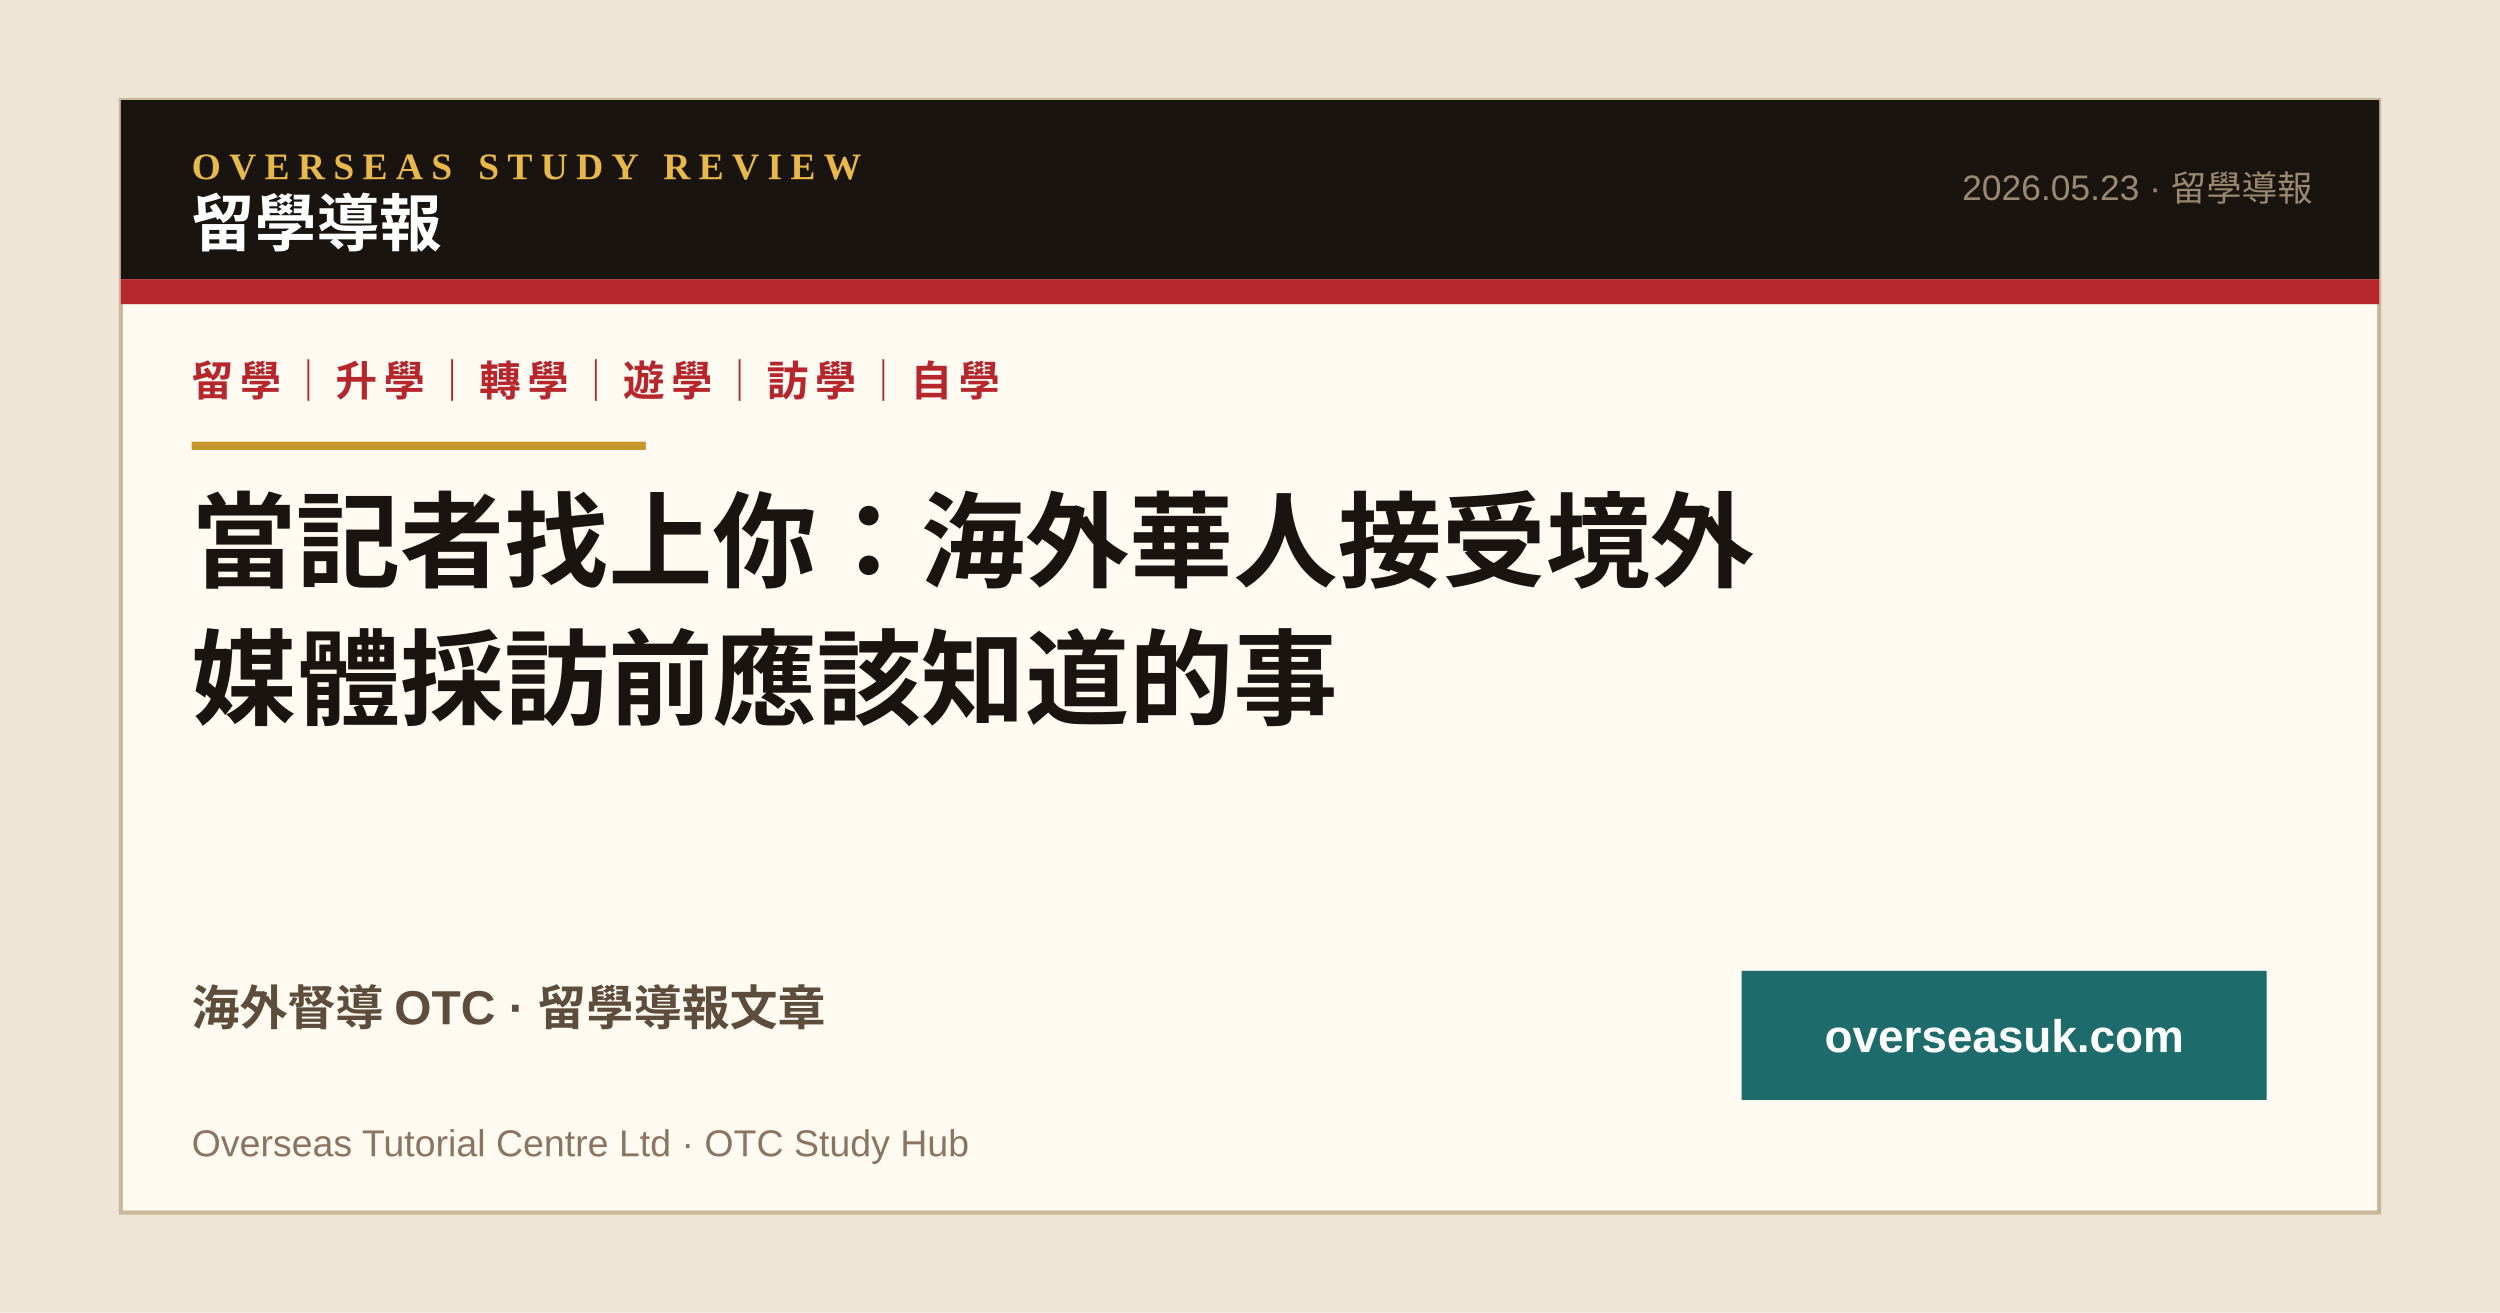
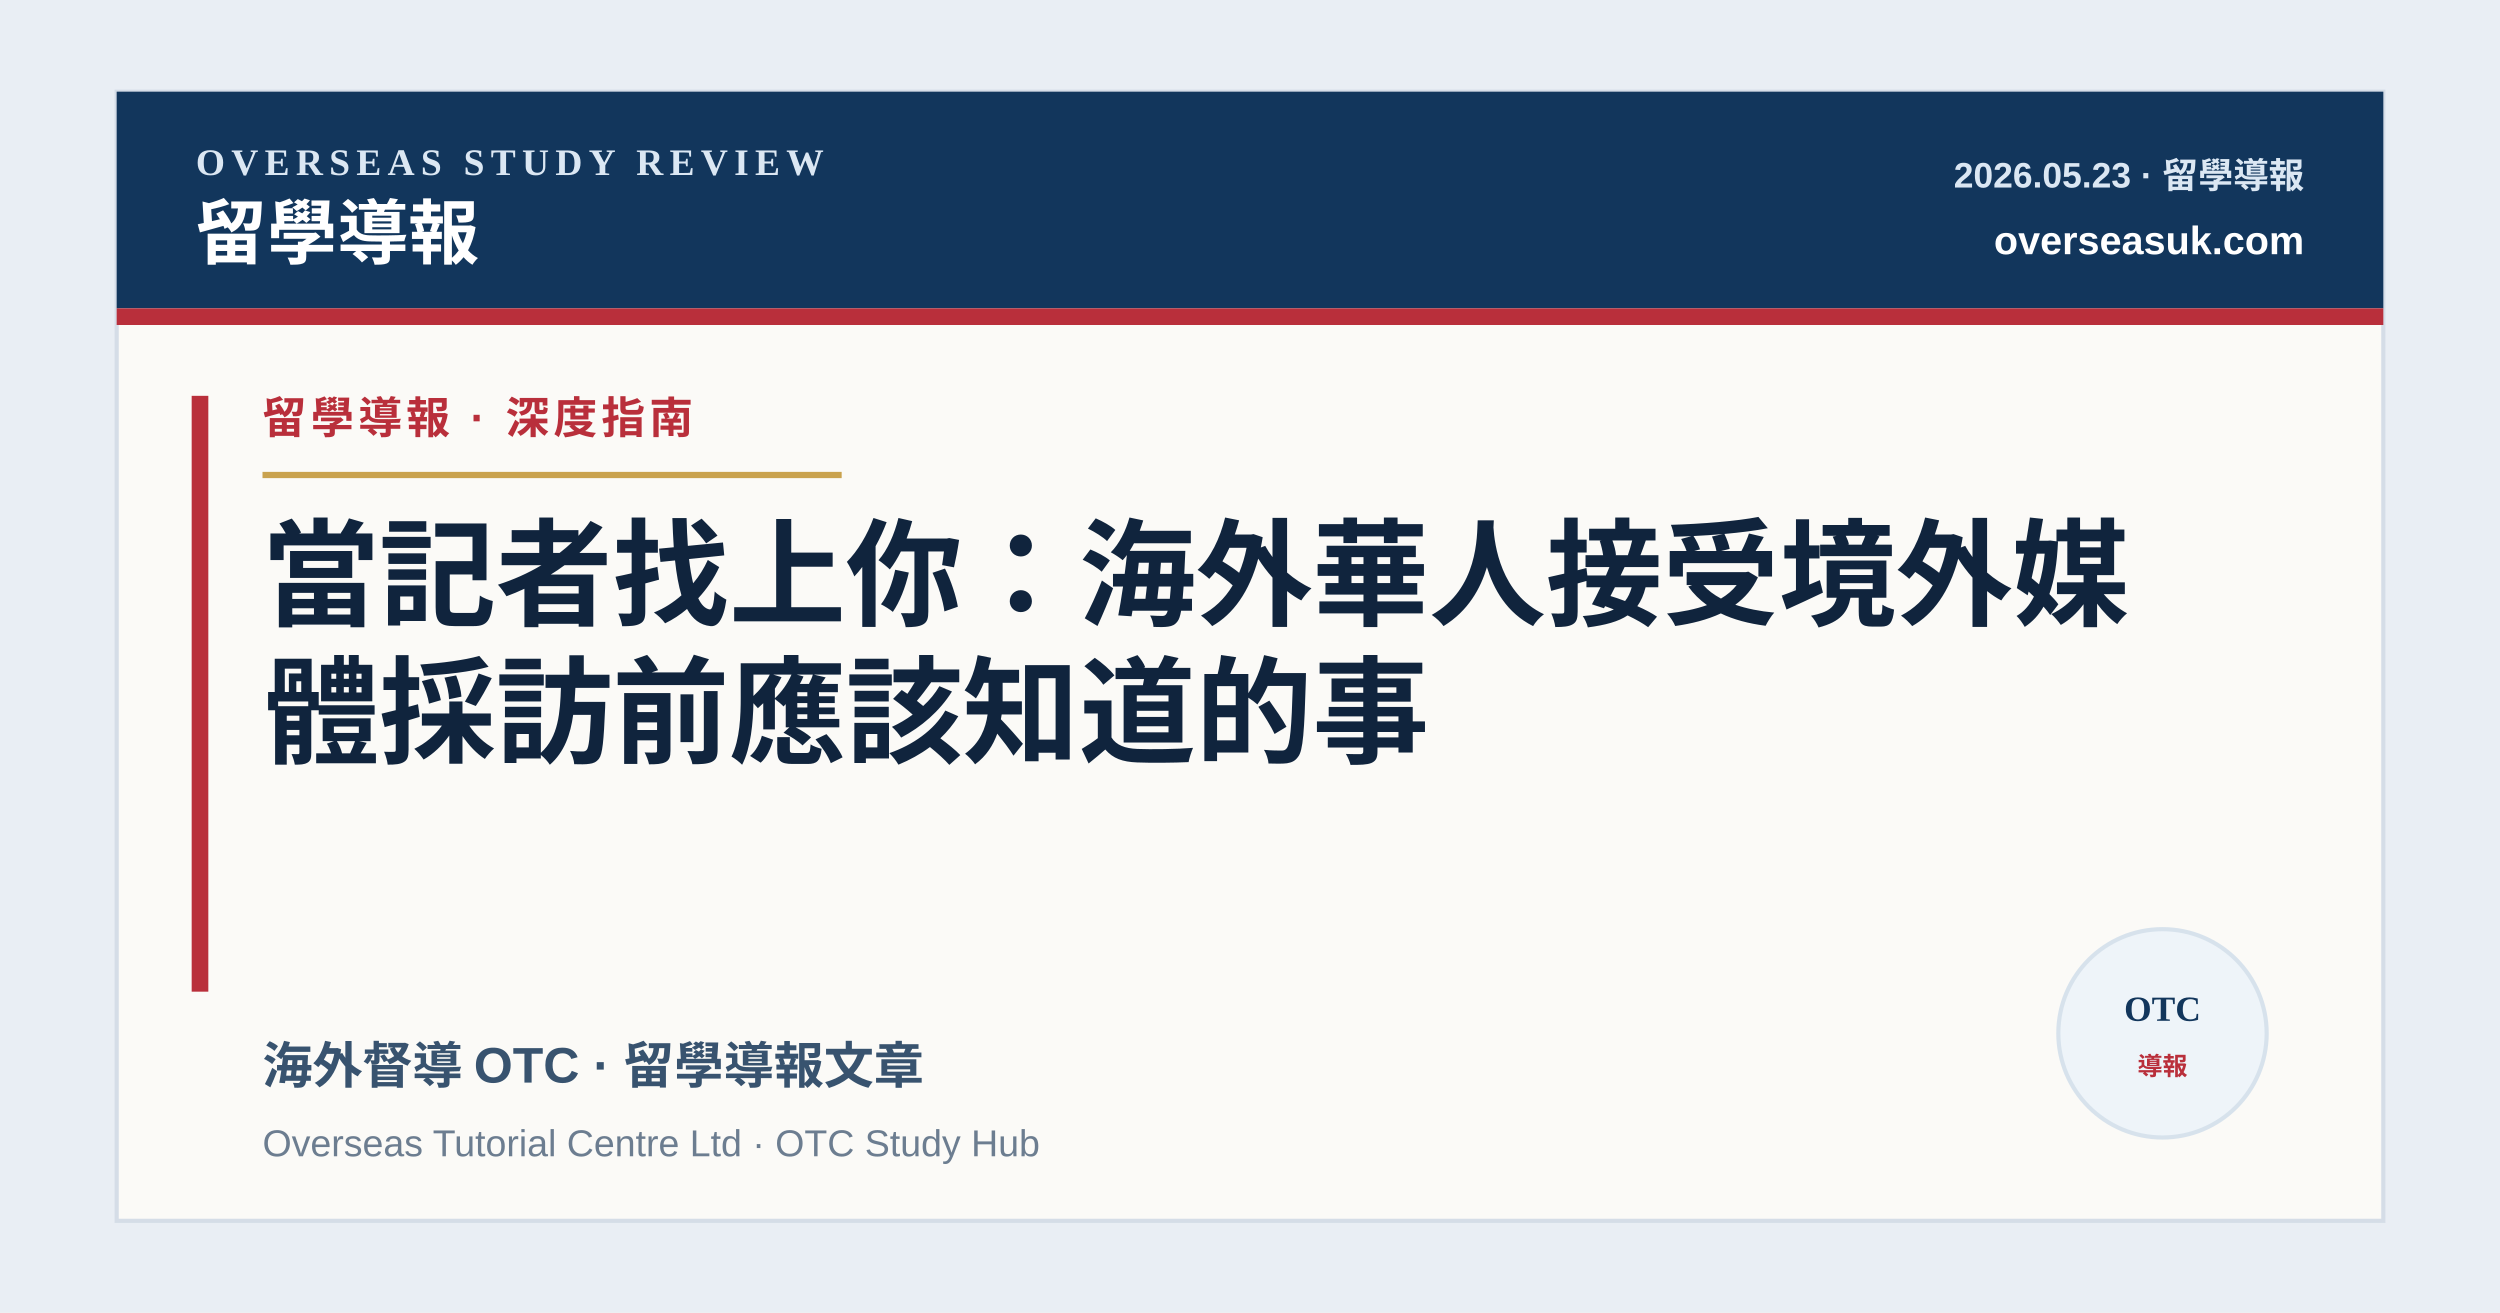
<svg xmlns="http://www.w3.org/2000/svg" width="1200" height="630" viewBox="0 0 1200 630">
-   <rect width="1200" height="630" fill="#efe5d6" />
-   <rect x="58" y="48" width="1084" height="534" fill="#fffaf2" stroke="#c8b89a" stroke-width="2" />
-   <rect x="58" y="48" width="1084" height="86" fill="#1a1410" />
-   <rect x="58" y="134" width="1084" height="12" fill="#b5272d" />
-   <text x="92" y="86" fill="#e8b84b" font-family="Georgia, 'Times New Roman', serif" font-size="18" font-weight="700" letter-spacing="4">OVERSEAS STUDY REVIEW</text>
-   <text x="92" y="118" fill="#ffffff" font-family="'Noto Serif TC', 'Songti TC', Georgia, serif" font-size="30" font-weight="800">留學導報</text>
-   <text x="1110" y="96" text-anchor="end" fill="#9a8870" font-family="Arial, sans-serif" font-size="17">2026.05.23 · 留學導報</text>
-   <text x="92" y="190" fill="#b5272d" font-family="Arial, sans-serif" font-size="20" font-weight="800" letter-spacing="3">留學｜升學｜轉學｜遊學｜訪學｜自學</text>
-   <line x1="92" y1="214" x2="310" y2="214" stroke="#c8952a" stroke-width="4" />
-   <text x="92" y="278" fill="#1a1410" font-family="'Noto Serif TC', 'Songti TC', Georgia, serif" font-size="50" font-weight="900">當記者找上你：海外華人接受境外</text>
-   <text x="92" y="344" fill="#1a1410" font-family="'Noto Serif TC', 'Songti TC', Georgia, serif" font-size="50" font-weight="900">媒體採訪前應該知道的事</text>
-   <text x="92" y="492" fill="#5d4d3c" font-family="'Noto Sans TC', Arial, sans-serif" font-size="23" font-weight="700">海外督導 OTC · 留學導報文章</text>
-   <rect x="836" y="466" width="252" height="62" fill="#1e6b6b" />
-   <text x="962" y="505" text-anchor="middle" fill="#ffffff" font-family="Arial, sans-serif" font-size="22" font-weight="800">overseasuk.com</text>
-   <text x="92" y="555" fill="#8b7560" font-family="Arial, sans-serif" font-size="18">Overseas Tutorial Centre Ltd · OTC Study Hub</text>
+   <rect width="1200" height="630" fill="#e9eef4" />
+   <rect x="56" y="44" width="1088" height="542" rx="0" fill="#fbfaf7" stroke="#d5dde7" stroke-width="2" />
+   <rect x="56" y="44" width="1088" height="104" fill="#12365c" />
+   <rect x="56" y="148" width="1088" height="8" fill="#b92f3b" />
+   <rect x="92" y="190" width="8" height="286" fill="#b92f3b" />
+   <text x="94" y="84" fill="#dbe7f3" font-family="Georgia, 'Times New Roman', serif" font-size="18" font-weight="700" letter-spacing="3">OVERSEAS STUDY REVIEW</text>
+   <text x="94" y="124" fill="#ffffff" font-family="'Noto Serif TC', 'Songti TC', Georgia, serif" font-size="34" font-weight="900">留學導報</text>
+   <text x="1106" y="90" text-anchor="end" fill="#dbe7f3" font-family="'Noto Sans TC', Arial, sans-serif" font-size="17" font-weight="700">2026.05.23 · 留學導報</text>
+   <text x="1106" y="122" text-anchor="end" fill="#ffffff" font-family="'Noto Sans TC', Arial, sans-serif" font-size="19" font-weight="800">overseasuk.com</text>
+   <text x="126" y="208" fill="#b92f3b" font-family="'Noto Sans TC', Arial, sans-serif" font-size="21" font-weight="900" letter-spacing="2">留學導報 · 深度指南</text>
+   <line x1="126" y1="228" x2="404" y2="228" stroke="#c9a24e" stroke-width="3" />
+   <text x="126" y="296" fill="#10243d" font-family="'Noto Serif TC', 'Songti TC', Georgia, serif" font-size="56" font-weight="900">當記者找上你：海外華人接受境外媒</text>
+   <text x="126" y="362" fill="#10243d" font-family="'Noto Serif TC', 'Songti TC', Georgia, serif" font-size="56" font-weight="900">體採訪前應該知道的事</text>
+   <text x="126" y="520" fill="#38536f" font-family="'Noto Sans TC', Arial, sans-serif" font-size="24" font-weight="800">海外督導 OTC · 留學導報文章</text>
+   <text x="126" y="555" fill="#6c7d90" font-family="'Noto Sans TC', Arial, sans-serif" font-size="18">Overseas Tutorial Centre Ltd · OTC Study Hub</text>
+   <circle cx="1038" cy="496" r="50" fill="#eef4f9" stroke="#d7e2ec" stroke-width="2" />
+   <text x="1038" y="490" text-anchor="middle" fill="#12365c" font-family="Georgia, 'Times New Roman', serif" font-size="17" font-weight="800">OTC</text>
+   <text x="1038" y="516" text-anchor="middle" fill="#b92f3b" font-family="'Noto Sans TC', Arial, sans-serif" font-size="12" font-weight="900">導報</text>
</svg>
